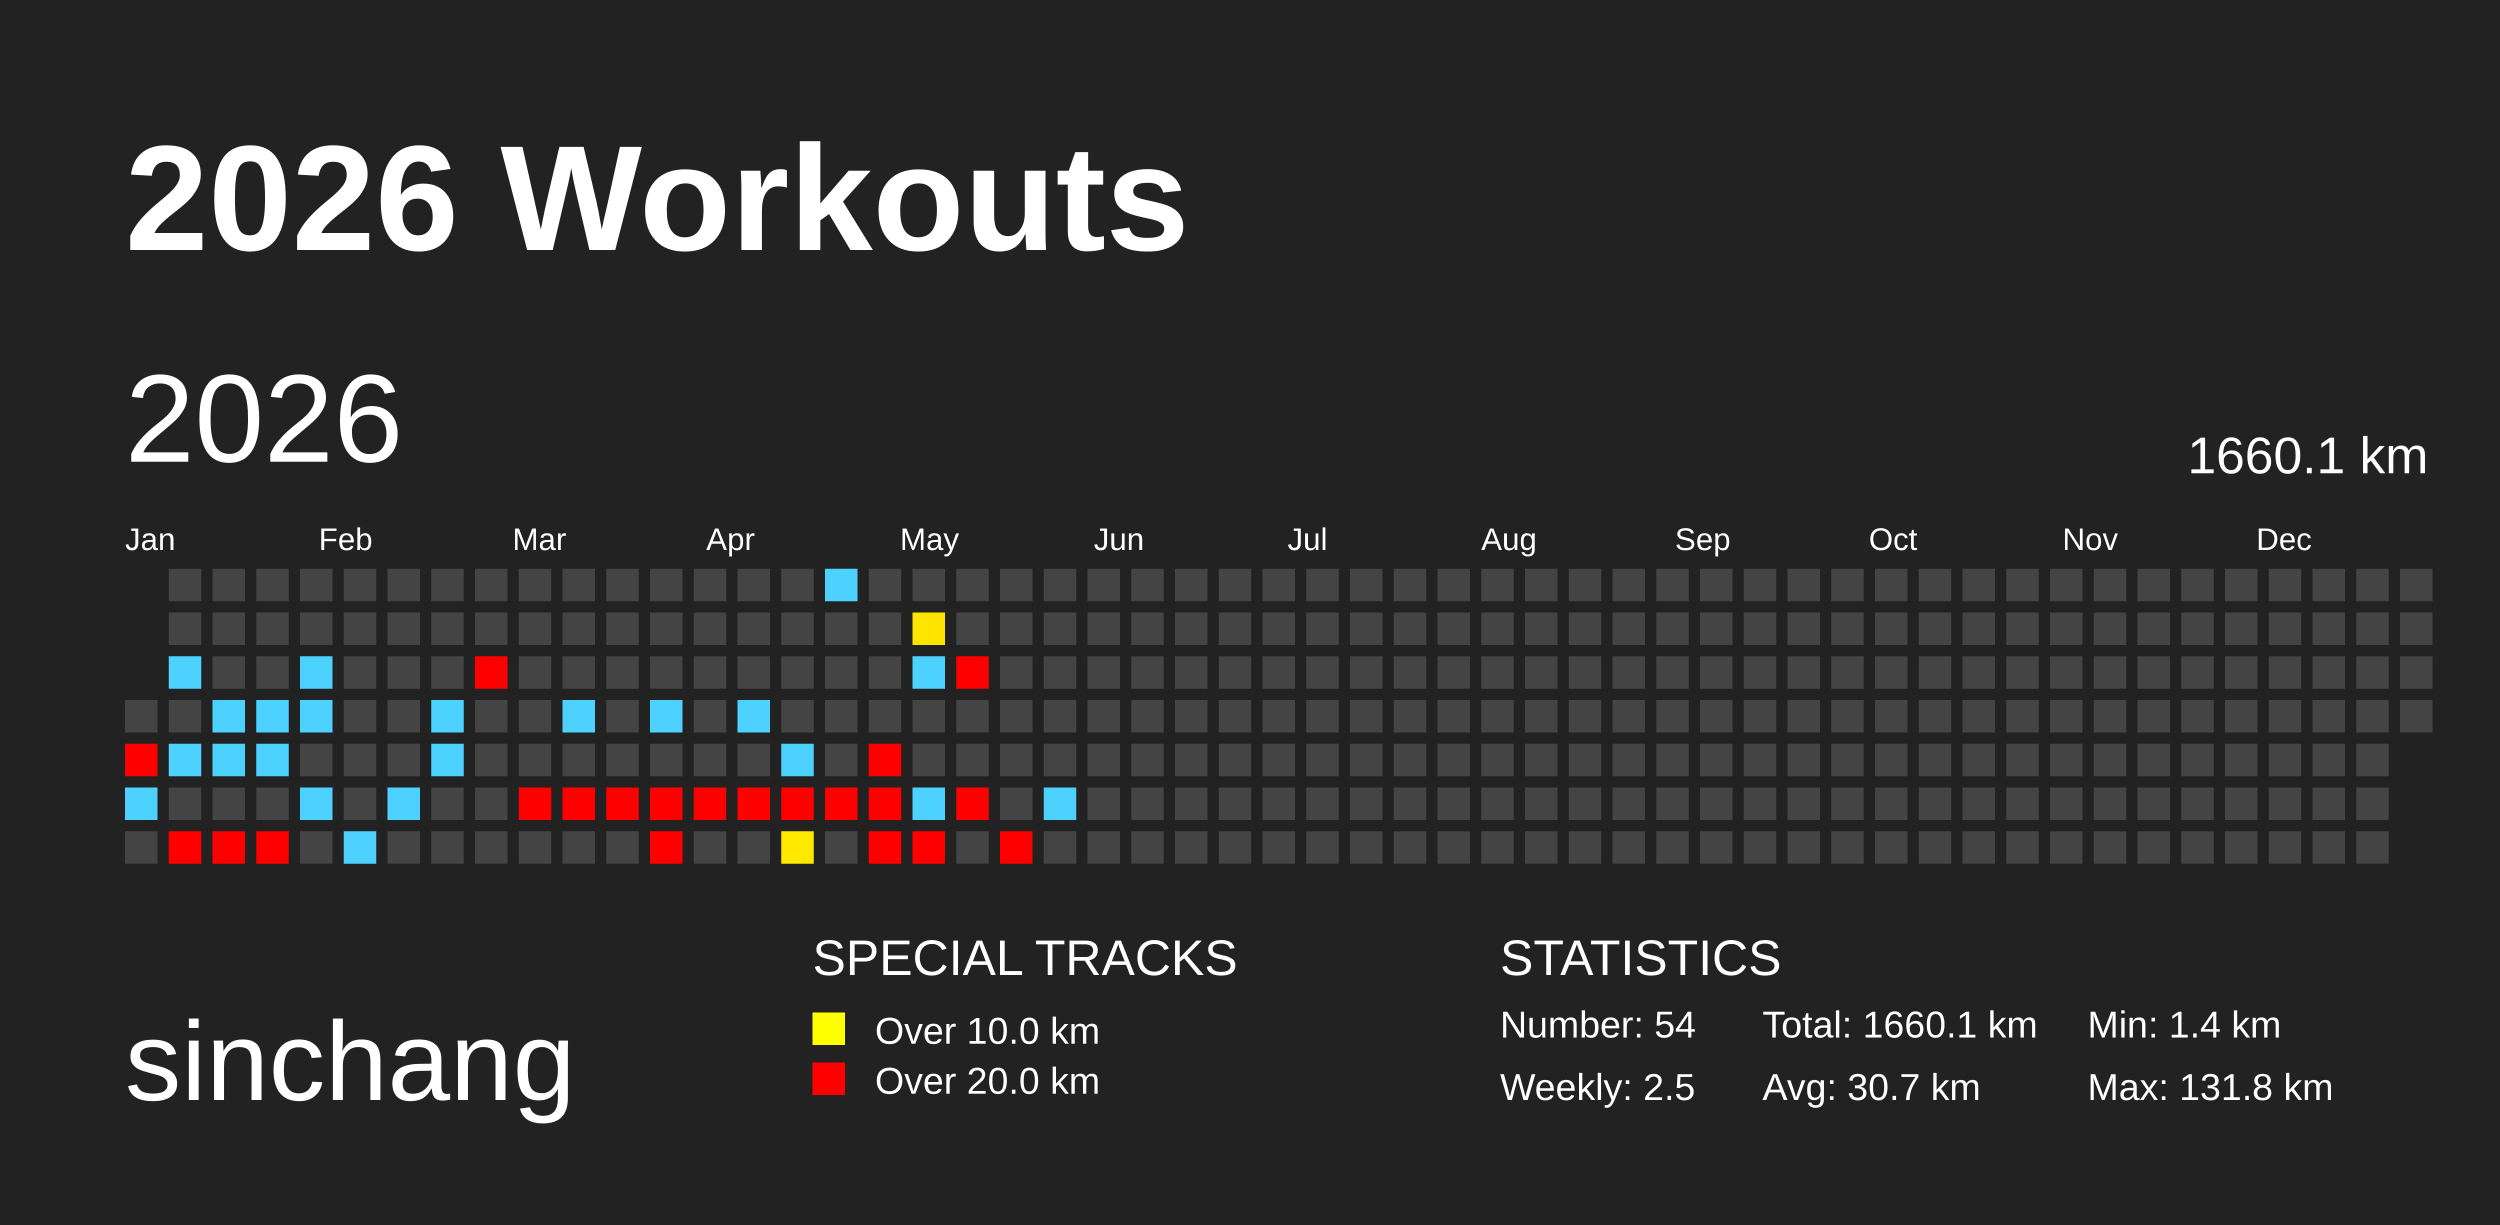
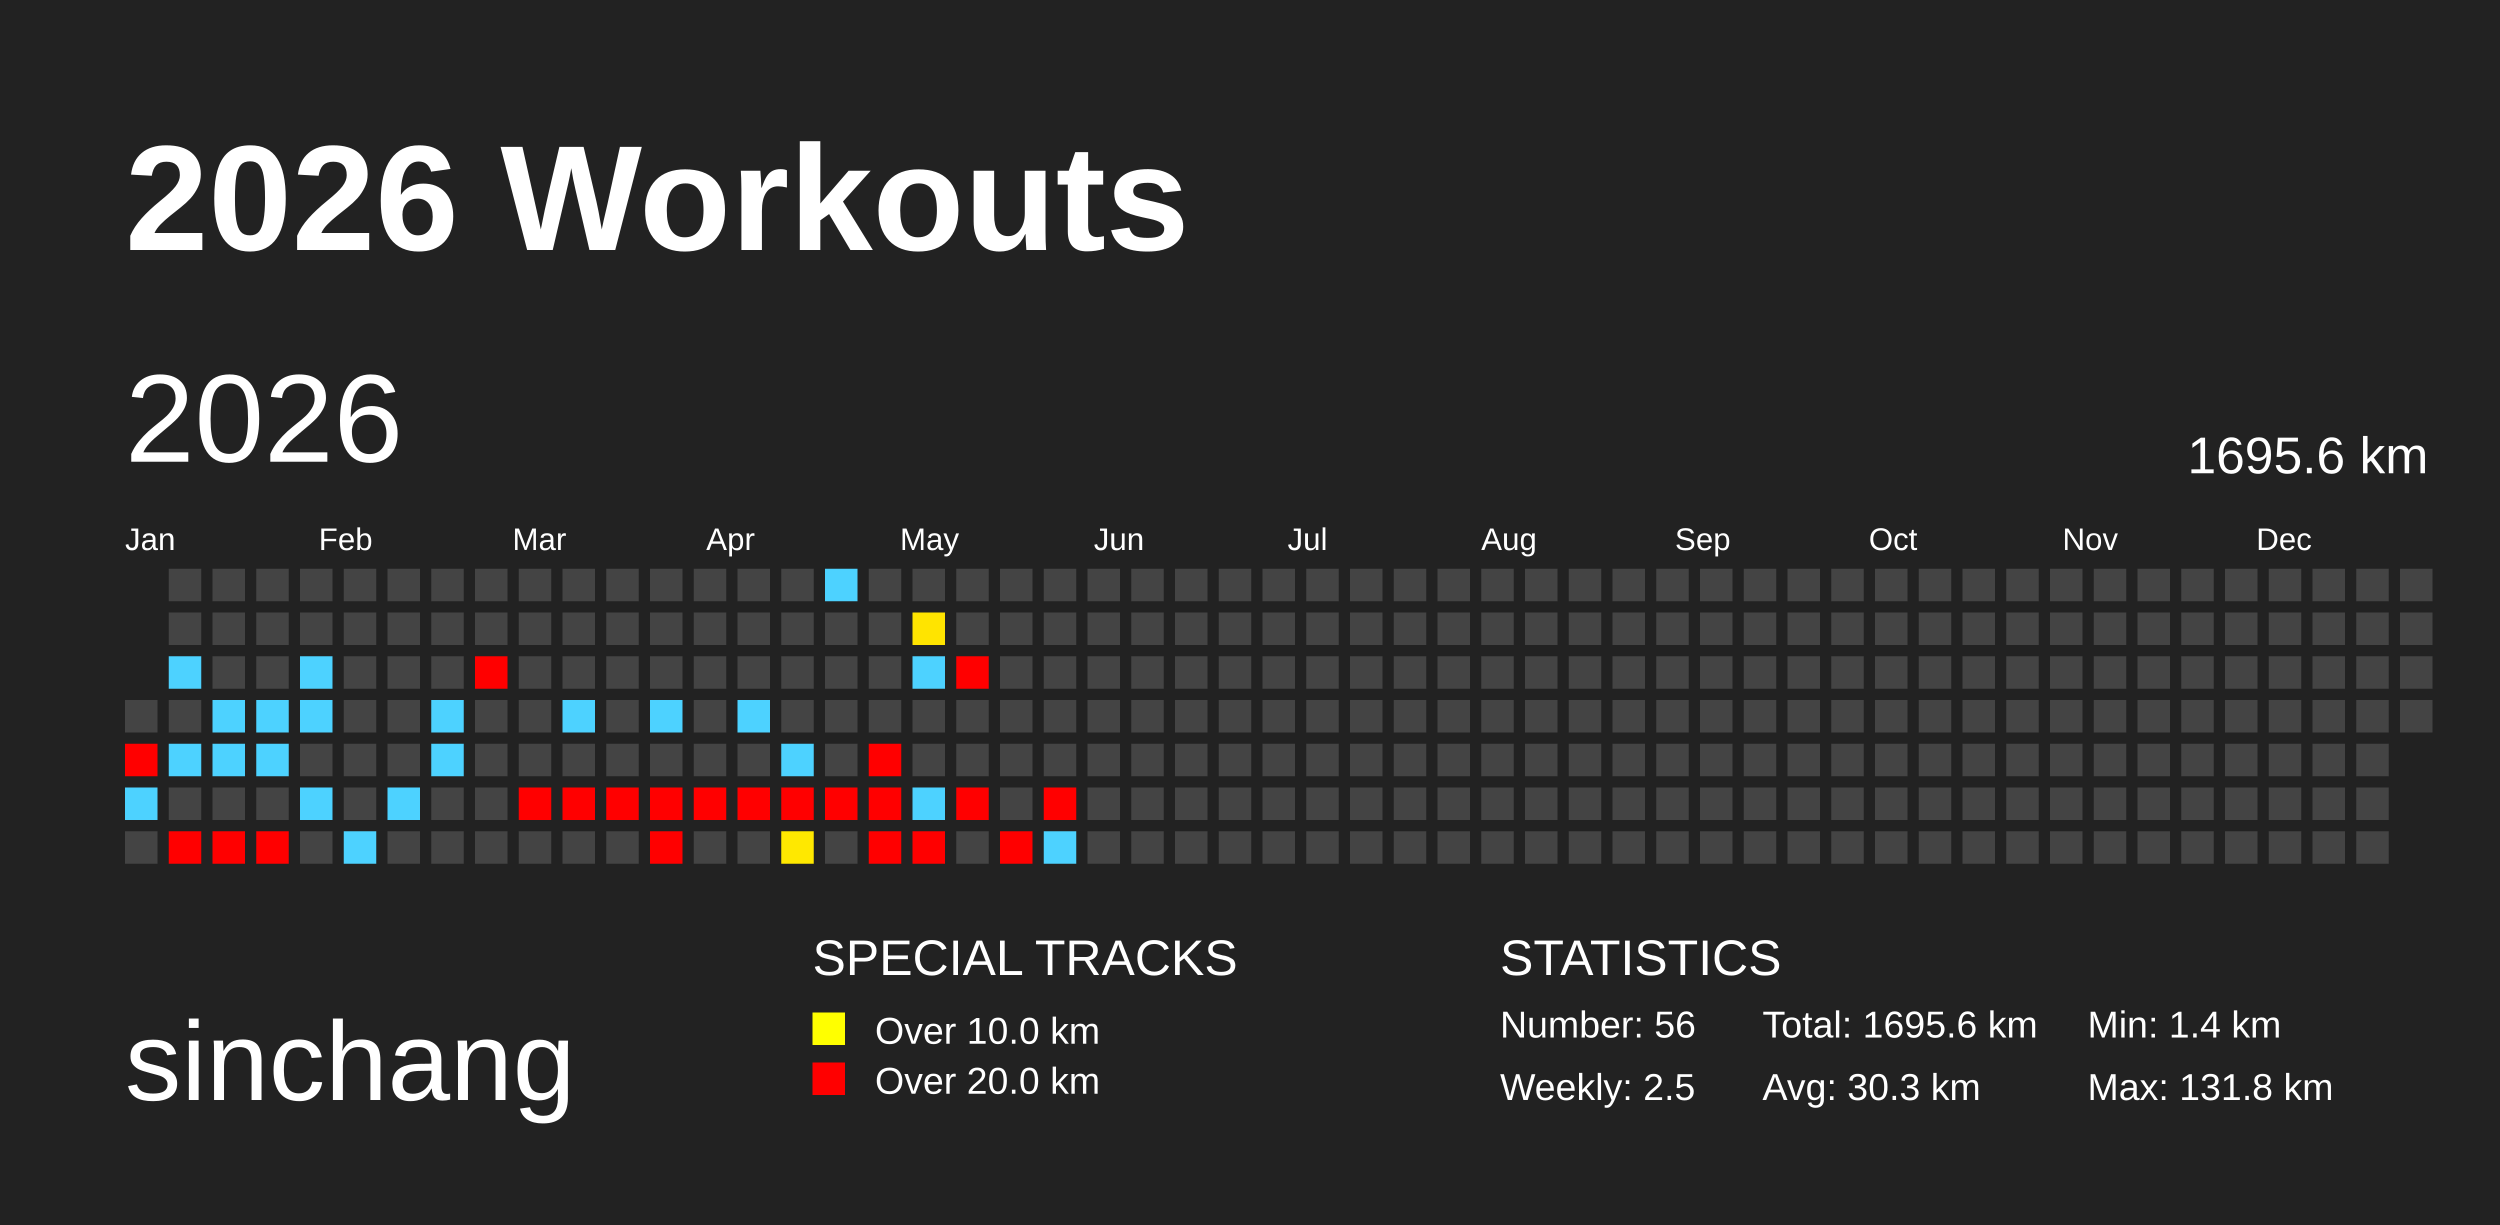
<svg xmlns="http://www.w3.org/2000/svg" baseProfile="full" height="98mm" version="1.1" viewBox="0,0,200,98" width="200mm">
  <defs>
    <pattern height="2" id="indoor-stripe" patternUnits="userSpaceOnUse" width="2">
      <line stroke="white" stroke-opacity="0.45" stroke-width="0.5" x1="0" x2="2" y1="2" y2="0" />
    </pattern>
  </defs>
  <rect fill="#222222" height="98" width="200" x="0" y="0" />
  <text fill="#FFFFFF" style="font-size:12px; font-family:Arial; font-weight:bold;" x="10" y="20">2026 Workouts</text>
  <text fill="#FFFFFF" style="font-size:9px; font-family:Arial" x="10" y="88">sinchang</text>
  <text fill="#FFFFFF" style="font-size:4px; font-family:Arial" x="65" y="78">SPECIAL TRACKS</text>
  <rect fill="yellow" height="2.6" width="2.6" x="65" y="81" />
  <text fill="#FFFFFF" style="font-size:3px; font-family:Arial" x="70" y="83.5">Over 10.0 km</text>
  <rect fill="red" height="2.6" width="2.6" x="65" y="85" />
  <text fill="#FFFFFF" style="font-size:3px; font-family:Arial" x="70" y="87.5">Over 20.0 km</text>
  <text fill="#FFFFFF" style="font-size:4px; font-family:Arial" x="120" y="78">STATISTICS</text>
-   <text fill="#FFFFFF" style="font-size:3px; font-family:Arial" x="120" y="83">Number: 54</text>
+   <text fill="#FFFFFF" style="font-size:3px; font-family:Arial" x="120" y="83">Number: 56</text>
  <text fill="#FFFFFF" style="font-size:3px; font-family:Arial" x="120" y="88">Weekly: 2.5</text>
-   <text fill="#FFFFFF" style="font-size:3px; font-family:Arial" x="141" y="83">Total: 1660.1 km</text>
-   <text fill="#FFFFFF" style="font-size:3px; font-family:Arial" x="141" y="88">Avg: 30.7 km</text>
+   <text fill="#FFFFFF" style="font-size:3px; font-family:Arial" x="141" y="83">Total: 1695.6 km</text>
+   <text fill="#FFFFFF" style="font-size:3px; font-family:Arial" x="141" y="88">Avg: 30.3 km</text>
  <text fill="#FFFFFF" style="font-size:3px; font-family:Arial" x="167" y="83">Min: 1.4 km</text>
  <text fill="#FFFFFF" style="font-size:3px; font-family:Arial" x="167" y="88">Max: 131.8 km</text>
  <text dominant-baseline="hanging" fill="#FFFFFF" style="font-size:10.0px; font-family:Arial;" x="10" y="30">2026</text>
-   <text dominant-baseline="hanging" fill="#FFFFFF" style="font-size:4.125px; font-family:Arial;" x="175" y="35">1660.1 km</text>
+   <text dominant-baseline="hanging" fill="#FFFFFF" style="font-size:4.125px; font-family:Arial;" x="175" y="35">1695.6 km</text>
  <text fill="#FFFFFF" style="font-size:2.5px; font-family:Arial" x="10.0" y="44">Jan</text>
  <text fill="#FFFFFF" style="font-size:2.5px; font-family:Arial" x="25.5" y="44">Feb</text>
  <text fill="#FFFFFF" style="font-size:2.5px; font-family:Arial" x="41.0" y="44">Mar</text>
  <text fill="#FFFFFF" style="font-size:2.5px; font-family:Arial" x="56.5" y="44">Apr</text>
  <text fill="#FFFFFF" style="font-size:2.5px; font-family:Arial" x="72.0" y="44">May</text>
  <text fill="#FFFFFF" style="font-size:2.5px; font-family:Arial" x="87.5" y="44">Jun</text>
  <text fill="#FFFFFF" style="font-size:2.5px; font-family:Arial" x="103.0" y="44">Jul</text>
  <text fill="#FFFFFF" style="font-size:2.5px; font-family:Arial" x="118.5" y="44">Aug</text>
  <text fill="#FFFFFF" style="font-size:2.5px; font-family:Arial" x="134.0" y="44">Sep</text>
  <text fill="#FFFFFF" style="font-size:2.5px; font-family:Arial" x="149.5" y="44">Oct</text>
  <text fill="#FFFFFF" style="font-size:2.5px; font-family:Arial" x="165.0" y="44">Nov</text>
  <text fill="#FFFFFF" style="font-size:2.5px; font-family:Arial" x="180.5" y="44">Dec</text>
  <rect fill="#444444" height="2.6" width="2.6" x="10.0" y="56.0" />
  <rect fill="red" height="2.6" width="2.6" x="10.0" y="59.5" />
  <rect fill="#4dd2ff" height="2.6" width="2.6" x="10.0" y="63.0" />
  <rect fill="#444444" height="2.6" width="2.6" x="10.0" y="66.5" />
  <rect fill="#444444" height="2.6" width="2.6" x="13.5" y="45.5" />
  <rect fill="#444444" height="2.6" width="2.6" x="13.5" y="49.0" />
  <rect fill="#4dd2ff" height="2.6" width="2.6" x="13.5" y="52.5" />
  <rect fill="#444444" height="2.6" width="2.6" x="13.5" y="56.0" />
  <rect fill="#4dd2ff" height="2.6" width="2.6" x="13.5" y="59.5" />
  <rect fill="#444444" height="2.6" width="2.6" x="13.5" y="63.0" />
  <rect fill="red" height="2.6" width="2.6" x="13.5" y="66.5" />
  <rect fill="#444444" height="2.6" width="2.6" x="17.0" y="45.5" />
  <rect fill="#444444" height="2.6" width="2.6" x="17.0" y="49.0" />
  <rect fill="#444444" height="2.6" width="2.6" x="17.0" y="52.5" />
  <rect fill="#4dd2ff" height="2.6" width="2.6" x="17.0" y="56.0" />
  <rect fill="#4dd2ff" height="2.6" width="2.6" x="17.0" y="59.5" />
  <rect fill="#444444" height="2.6" width="2.6" x="17.0" y="63.0" />
  <rect fill="red" height="2.6" width="2.6" x="17.0" y="66.5" />
  <rect fill="#444444" height="2.6" width="2.6" x="20.5" y="45.5" />
  <rect fill="#444444" height="2.6" width="2.6" x="20.5" y="49.0" />
  <rect fill="#444444" height="2.6" width="2.6" x="20.5" y="52.5" />
  <rect fill="#4dd2ff" height="2.6" width="2.6" x="20.5" y="56.0" />
  <rect fill="#4dd2ff" height="2.6" width="2.6" x="20.5" y="59.5" />
  <rect fill="#444444" height="2.6" width="2.6" x="20.5" y="63.0" />
  <rect fill="red" height="2.6" width="2.6" x="20.5" y="66.5" />
  <rect fill="#444444" height="2.6" width="2.6" x="24.0" y="45.5" />
  <rect fill="#444444" height="2.6" width="2.6" x="24.0" y="49.0" />
  <rect fill="#4dd2ff" height="2.6" width="2.6" x="24.0" y="52.5" />
  <rect fill="#4dd2ff" height="2.6" width="2.6" x="24.0" y="56.0" />
  <rect fill="#444444" height="2.6" width="2.6" x="24.0" y="59.5" />
  <rect fill="#4dd2ff" height="2.6" width="2.6" x="24.0" y="63.0" />
  <rect fill="#444444" height="2.6" width="2.6" x="24.0" y="66.5" />
  <rect fill="#444444" height="2.6" width="2.6" x="27.5" y="45.5" />
  <rect fill="#444444" height="2.6" width="2.6" x="27.5" y="49.0" />
  <rect fill="#444444" height="2.6" width="2.6" x="27.5" y="52.5" />
  <rect fill="#444444" height="2.6" width="2.6" x="27.5" y="56.0" />
  <rect fill="#444444" height="2.6" width="2.6" x="27.5" y="59.5" />
  <rect fill="#444444" height="2.6" width="2.6" x="27.5" y="63.0" />
  <rect fill="#4dd2ff" height="2.6" width="2.6" x="27.5" y="66.5" />
  <rect fill="#444444" height="2.6" width="2.6" x="31.0" y="45.5" />
  <rect fill="#444444" height="2.6" width="2.6" x="31.0" y="49.0" />
  <rect fill="#444444" height="2.6" width="2.6" x="31.0" y="52.5" />
  <rect fill="#444444" height="2.6" width="2.6" x="31.0" y="56.0" />
  <rect fill="#444444" height="2.6" width="2.6" x="31.0" y="59.5" />
  <rect fill="#4dd2ff" height="2.6" width="2.6" x="31.0" y="63.0" />
  <rect fill="#444444" height="2.6" width="2.6" x="31.0" y="66.5" />
  <rect fill="#444444" height="2.6" width="2.6" x="34.5" y="45.5" />
  <rect fill="#444444" height="2.6" width="2.6" x="34.5" y="49.0" />
  <rect fill="#444444" height="2.6" width="2.6" x="34.5" y="52.5" />
  <rect fill="#4dd2ff" height="2.6" width="2.6" x="34.5" y="56.0" />
  <rect fill="#4dd2ff" height="2.6" width="2.6" x="34.5" y="59.5" />
  <rect fill="#444444" height="2.6" width="2.6" x="34.5" y="63.0" />
  <rect fill="#444444" height="2.6" width="2.6" x="34.5" y="66.5" />
  <rect fill="#444444" height="2.6" width="2.6" x="38.0" y="45.5" />
  <rect fill="#444444" height="2.6" width="2.6" x="38.0" y="49.0" />
  <rect fill="red" height="2.6" width="2.6" x="38.0" y="52.5" />
  <rect fill="#444444" height="2.6" width="2.6" x="38.0" y="56.0" />
  <rect fill="#444444" height="2.6" width="2.6" x="38.0" y="59.5" />
  <rect fill="#444444" height="2.6" width="2.6" x="38.0" y="63.0" />
  <rect fill="#444444" height="2.6" width="2.6" x="38.0" y="66.5" />
  <rect fill="#444444" height="2.6" width="2.6" x="41.5" y="45.5" />
  <rect fill="#444444" height="2.6" width="2.6" x="41.5" y="49.0" />
  <rect fill="#444444" height="2.6" width="2.6" x="41.5" y="52.5" />
  <rect fill="#444444" height="2.6" width="2.6" x="41.5" y="56.0" />
  <rect fill="#444444" height="2.6" width="2.6" x="41.5" y="59.5" />
  <rect fill="red" height="2.6" width="2.6" x="41.5" y="63.0" />
  <rect fill="#444444" height="2.6" width="2.6" x="41.5" y="66.5" />
  <rect fill="#444444" height="2.6" width="2.6" x="45.0" y="45.5" />
  <rect fill="#444444" height="2.6" width="2.6" x="45.0" y="49.0" />
  <rect fill="#444444" height="2.6" width="2.6" x="45.0" y="52.5" />
  <rect fill="#4dd2ff" height="2.6" width="2.6" x="45.0" y="56.0" />
  <rect fill="#444444" height="2.6" width="2.6" x="45.0" y="59.5" />
  <rect fill="red" height="2.6" width="2.6" x="45.0" y="63.0" />
  <rect fill="#444444" height="2.6" width="2.6" x="45.0" y="66.5" />
  <rect fill="#444444" height="2.6" width="2.6" x="48.5" y="45.5" />
  <rect fill="#444444" height="2.6" width="2.6" x="48.5" y="49.0" />
  <rect fill="#444444" height="2.6" width="2.6" x="48.5" y="52.5" />
  <rect fill="#444444" height="2.6" width="2.6" x="48.5" y="56.0" />
  <rect fill="#444444" height="2.6" width="2.6" x="48.5" y="59.5" />
  <rect fill="red" height="2.6" width="2.6" x="48.5" y="63.0" />
  <rect fill="#444444" height="2.6" width="2.6" x="48.5" y="66.5" />
  <rect fill="#444444" height="2.6" width="2.6" x="52.0" y="45.5" />
  <rect fill="#444444" height="2.6" width="2.6" x="52.0" y="49.0" />
  <rect fill="#444444" height="2.6" width="2.6" x="52.0" y="52.5" />
  <rect fill="#4dd2ff" height="2.6" width="2.6" x="52.0" y="56.0" />
  <rect fill="#444444" height="2.6" width="2.6" x="52.0" y="59.5" />
  <rect fill="red" height="2.6" width="2.6" x="52.0" y="63.0" />
  <rect fill="red" height="2.6" width="2.6" x="52.0" y="66.5" />
  <rect fill="#444444" height="2.6" width="2.6" x="55.5" y="45.5" />
  <rect fill="#444444" height="2.6" width="2.6" x="55.5" y="49.0" />
  <rect fill="#444444" height="2.6" width="2.6" x="55.5" y="52.5" />
  <rect fill="#444444" height="2.6" width="2.6" x="55.5" y="56.0" />
  <rect fill="#444444" height="2.6" width="2.6" x="55.5" y="59.5" />
  <rect fill="red" height="2.6" width="2.6" x="55.5" y="63.0" />
  <rect fill="#444444" height="2.6" width="2.6" x="55.5" y="66.5" />
  <rect fill="#444444" height="2.6" width="2.6" x="59.0" y="45.5" />
  <rect fill="#444444" height="2.6" width="2.6" x="59.0" y="49.0" />
  <rect fill="#444444" height="2.6" width="2.6" x="59.0" y="52.5" />
  <rect fill="#4dd2ff" height="2.6" width="2.6" x="59.0" y="56.0" />
  <rect fill="#444444" height="2.6" width="2.6" x="59.0" y="59.5" />
  <rect fill="red" height="2.6" width="2.6" x="59.0" y="63.0" />
  <rect fill="#444444" height="2.6" width="2.6" x="59.0" y="66.5" />
  <rect fill="#444444" height="2.6" width="2.6" x="62.5" y="45.5" />
  <rect fill="#444444" height="2.6" width="2.6" x="62.5" y="49.0" />
  <rect fill="#444444" height="2.6" width="2.6" x="62.5" y="52.5" />
  <rect fill="#444444" height="2.6" width="2.6" x="62.5" y="56.0" />
  <rect fill="#4dd2ff" height="2.6" width="2.6" x="62.5" y="59.5" />
  <rect fill="red" height="2.6" width="2.6" x="62.5" y="63.0" />
  <rect fill="#ffe800" height="2.6" width="2.6" x="62.5" y="66.5" />
  <rect fill="#4dd2ff" height="2.6" width="2.6" x="66.0" y="45.5" />
  <rect fill="#444444" height="2.6" width="2.6" x="66.0" y="49.0" />
  <rect fill="#444444" height="2.6" width="2.6" x="66.0" y="52.5" />
  <rect fill="#444444" height="2.6" width="2.6" x="66.0" y="56.0" />
  <rect fill="#444444" height="2.6" width="2.6" x="66.0" y="59.5" />
  <rect fill="red" height="2.6" width="2.6" x="66.0" y="63.0" />
  <rect fill="#444444" height="2.6" width="2.6" x="66.0" y="66.5" />
  <rect fill="#444444" height="2.6" width="2.6" x="69.5" y="45.5" />
  <rect fill="#444444" height="2.6" width="2.6" x="69.5" y="49.0" />
  <rect fill="#444444" height="2.6" width="2.6" x="69.5" y="52.5" />
  <rect fill="#444444" height="2.6" width="2.6" x="69.5" y="56.0" />
  <rect fill="red" height="2.6" width="2.6" x="69.5" y="59.5" />
  <rect fill="red" height="2.6" width="2.6" x="69.5" y="63.0" />
  <rect fill="red" height="2.6" width="2.6" x="69.5" y="66.5" />
  <rect fill="#444444" height="2.6" width="2.6" x="73.0" y="45.5" />
  <rect fill="#ffe400" height="2.6" width="2.6" x="73.0" y="49.0" />
  <rect fill="#4dd2ff" height="2.6" width="2.6" x="73.0" y="52.5" />
  <rect fill="#444444" height="2.6" width="2.6" x="73.0" y="56.0" />
  <rect fill="#444444" height="2.6" width="2.6" x="73.0" y="59.5" />
  <rect fill="#4dd2ff" height="2.6" width="2.6" x="73.0" y="63.0" />
  <rect fill="red" height="2.6" width="2.6" x="73.0" y="66.5" />
  <rect fill="#444444" height="2.6" width="2.6" x="76.5" y="45.5" />
  <rect fill="#444444" height="2.6" width="2.6" x="76.5" y="49.0" />
  <rect fill="red" height="2.6" width="2.6" x="76.5" y="52.5" />
  <rect fill="#444444" height="2.6" width="2.6" x="76.5" y="56.0" />
  <rect fill="#444444" height="2.6" width="2.6" x="76.5" y="59.5" />
  <rect fill="red" height="2.6" width="2.6" x="76.5" y="63.0" />
  <rect fill="#444444" height="2.6" width="2.6" x="76.5" y="66.5" />
  <rect fill="#444444" height="2.6" width="2.6" x="80.0" y="45.5" />
  <rect fill="#444444" height="2.6" width="2.6" x="80.0" y="49.0" />
  <rect fill="#444444" height="2.6" width="2.6" x="80.0" y="52.5" />
  <rect fill="#444444" height="2.6" width="2.6" x="80.0" y="56.0" />
  <rect fill="#444444" height="2.6" width="2.6" x="80.0" y="59.5" />
  <rect fill="#444444" height="2.6" width="2.6" x="80.0" y="63.0" />
  <rect fill="red" height="2.6" width="2.6" x="80.0" y="66.5" />
  <rect fill="#444444" height="2.6" width="2.6" x="83.5" y="45.5" />
  <rect fill="#444444" height="2.6" width="2.6" x="83.5" y="49.0" />
  <rect fill="#444444" height="2.6" width="2.6" x="83.5" y="52.5" />
  <rect fill="#444444" height="2.6" width="2.6" x="83.5" y="56.0" />
  <rect fill="#444444" height="2.6" width="2.6" x="83.5" y="59.5" />
-   <rect fill="#4dd2ff" height="2.6" width="2.6" x="83.5" y="63.0" />
-   <rect fill="#444444" height="2.6" width="2.6" x="83.5" y="66.5" />
+   <rect fill="red" height="2.6" width="2.6" x="83.5" y="63.0" />
+   <rect fill="#4dd2ff" height="2.6" width="2.6" x="83.5" y="66.5" />
  <rect fill="#444444" height="2.6" width="2.6" x="87.0" y="45.5" />
  <rect fill="#444444" height="2.6" width="2.6" x="87.0" y="49.0" />
  <rect fill="#444444" height="2.6" width="2.6" x="87.0" y="52.5" />
  <rect fill="#444444" height="2.6" width="2.6" x="87.0" y="56.0" />
  <rect fill="#444444" height="2.6" width="2.6" x="87.0" y="59.5" />
  <rect fill="#444444" height="2.6" width="2.6" x="87.0" y="63.0" />
  <rect fill="#444444" height="2.6" width="2.6" x="87.0" y="66.5" />
  <rect fill="#444444" height="2.6" width="2.6" x="90.5" y="45.5" />
  <rect fill="#444444" height="2.6" width="2.6" x="90.5" y="49.0" />
  <rect fill="#444444" height="2.6" width="2.6" x="90.5" y="52.5" />
  <rect fill="#444444" height="2.6" width="2.6" x="90.5" y="56.0" />
  <rect fill="#444444" height="2.6" width="2.6" x="90.5" y="59.5" />
  <rect fill="#444444" height="2.6" width="2.6" x="90.5" y="63.0" />
  <rect fill="#444444" height="2.6" width="2.6" x="90.5" y="66.5" />
  <rect fill="#444444" height="2.6" width="2.6" x="94.0" y="45.5" />
  <rect fill="#444444" height="2.6" width="2.6" x="94.0" y="49.0" />
  <rect fill="#444444" height="2.6" width="2.6" x="94.0" y="52.5" />
  <rect fill="#444444" height="2.6" width="2.6" x="94.0" y="56.0" />
  <rect fill="#444444" height="2.6" width="2.6" x="94.0" y="59.5" />
  <rect fill="#444444" height="2.6" width="2.6" x="94.0" y="63.0" />
  <rect fill="#444444" height="2.6" width="2.6" x="94.0" y="66.5" />
  <rect fill="#444444" height="2.6" width="2.6" x="97.5" y="45.5" />
  <rect fill="#444444" height="2.6" width="2.6" x="97.5" y="49.0" />
  <rect fill="#444444" height="2.6" width="2.6" x="97.5" y="52.5" />
  <rect fill="#444444" height="2.6" width="2.6" x="97.5" y="56.0" />
  <rect fill="#444444" height="2.6" width="2.6" x="97.5" y="59.5" />
  <rect fill="#444444" height="2.6" width="2.6" x="97.5" y="63.0" />
  <rect fill="#444444" height="2.6" width="2.6" x="97.5" y="66.5" />
  <rect fill="#444444" height="2.6" width="2.6" x="101.0" y="45.5" />
  <rect fill="#444444" height="2.6" width="2.6" x="101.0" y="49.0" />
  <rect fill="#444444" height="2.6" width="2.6" x="101.0" y="52.5" />
  <rect fill="#444444" height="2.6" width="2.6" x="101.0" y="56.0" />
  <rect fill="#444444" height="2.6" width="2.6" x="101.0" y="59.5" />
  <rect fill="#444444" height="2.6" width="2.6" x="101.0" y="63.0" />
  <rect fill="#444444" height="2.6" width="2.6" x="101.0" y="66.5" />
  <rect fill="#444444" height="2.6" width="2.6" x="104.5" y="45.5" />
  <rect fill="#444444" height="2.6" width="2.6" x="104.5" y="49.0" />
  <rect fill="#444444" height="2.6" width="2.6" x="104.5" y="52.5" />
  <rect fill="#444444" height="2.6" width="2.6" x="104.5" y="56.0" />
  <rect fill="#444444" height="2.6" width="2.6" x="104.5" y="59.5" />
  <rect fill="#444444" height="2.6" width="2.6" x="104.5" y="63.0" />
  <rect fill="#444444" height="2.6" width="2.6" x="104.5" y="66.5" />
  <rect fill="#444444" height="2.6" width="2.6" x="108.0" y="45.5" />
  <rect fill="#444444" height="2.6" width="2.6" x="108.0" y="49.0" />
  <rect fill="#444444" height="2.6" width="2.6" x="108.0" y="52.5" />
  <rect fill="#444444" height="2.6" width="2.6" x="108.0" y="56.0" />
  <rect fill="#444444" height="2.6" width="2.6" x="108.0" y="59.5" />
  <rect fill="#444444" height="2.6" width="2.6" x="108.0" y="63.0" />
  <rect fill="#444444" height="2.6" width="2.6" x="108.0" y="66.5" />
  <rect fill="#444444" height="2.6" width="2.6" x="111.5" y="45.5" />
  <rect fill="#444444" height="2.6" width="2.6" x="111.5" y="49.0" />
  <rect fill="#444444" height="2.6" width="2.6" x="111.5" y="52.5" />
  <rect fill="#444444" height="2.6" width="2.6" x="111.5" y="56.0" />
  <rect fill="#444444" height="2.6" width="2.6" x="111.5" y="59.5" />
  <rect fill="#444444" height="2.6" width="2.6" x="111.5" y="63.0" />
  <rect fill="#444444" height="2.6" width="2.6" x="111.5" y="66.5" />
  <rect fill="#444444" height="2.6" width="2.6" x="115.0" y="45.5" />
  <rect fill="#444444" height="2.6" width="2.6" x="115.0" y="49.0" />
  <rect fill="#444444" height="2.6" width="2.6" x="115.0" y="52.5" />
  <rect fill="#444444" height="2.6" width="2.6" x="115.0" y="56.0" />
  <rect fill="#444444" height="2.6" width="2.6" x="115.0" y="59.5" />
  <rect fill="#444444" height="2.6" width="2.6" x="115.0" y="63.0" />
  <rect fill="#444444" height="2.6" width="2.6" x="115.0" y="66.5" />
  <rect fill="#444444" height="2.6" width="2.6" x="118.5" y="45.5" />
  <rect fill="#444444" height="2.6" width="2.6" x="118.5" y="49.0" />
  <rect fill="#444444" height="2.6" width="2.6" x="118.5" y="52.5" />
  <rect fill="#444444" height="2.6" width="2.6" x="118.5" y="56.0" />
  <rect fill="#444444" height="2.6" width="2.6" x="118.5" y="59.5" />
  <rect fill="#444444" height="2.6" width="2.6" x="118.5" y="63.0" />
  <rect fill="#444444" height="2.6" width="2.6" x="118.5" y="66.5" />
  <rect fill="#444444" height="2.6" width="2.6" x="122.0" y="45.5" />
  <rect fill="#444444" height="2.6" width="2.6" x="122.0" y="49.0" />
  <rect fill="#444444" height="2.6" width="2.6" x="122.0" y="52.5" />
  <rect fill="#444444" height="2.6" width="2.6" x="122.0" y="56.0" />
  <rect fill="#444444" height="2.6" width="2.6" x="122.0" y="59.5" />
  <rect fill="#444444" height="2.6" width="2.6" x="122.0" y="63.0" />
  <rect fill="#444444" height="2.6" width="2.6" x="122.0" y="66.5" />
  <rect fill="#444444" height="2.6" width="2.6" x="125.5" y="45.5" />
  <rect fill="#444444" height="2.6" width="2.6" x="125.5" y="49.0" />
  <rect fill="#444444" height="2.6" width="2.6" x="125.5" y="52.5" />
  <rect fill="#444444" height="2.6" width="2.6" x="125.5" y="56.0" />
  <rect fill="#444444" height="2.6" width="2.6" x="125.5" y="59.5" />
  <rect fill="#444444" height="2.6" width="2.6" x="125.5" y="63.0" />
  <rect fill="#444444" height="2.6" width="2.6" x="125.5" y="66.5" />
  <rect fill="#444444" height="2.6" width="2.6" x="129.0" y="45.5" />
  <rect fill="#444444" height="2.6" width="2.6" x="129.0" y="49.0" />
  <rect fill="#444444" height="2.6" width="2.6" x="129.0" y="52.5" />
  <rect fill="#444444" height="2.6" width="2.6" x="129.0" y="56.0" />
  <rect fill="#444444" height="2.6" width="2.6" x="129.0" y="59.5" />
  <rect fill="#444444" height="2.6" width="2.6" x="129.0" y="63.0" />
  <rect fill="#444444" height="2.6" width="2.6" x="129.0" y="66.5" />
  <rect fill="#444444" height="2.6" width="2.6" x="132.5" y="45.5" />
  <rect fill="#444444" height="2.6" width="2.6" x="132.5" y="49.0" />
  <rect fill="#444444" height="2.6" width="2.6" x="132.5" y="52.5" />
  <rect fill="#444444" height="2.6" width="2.6" x="132.5" y="56.0" />
  <rect fill="#444444" height="2.6" width="2.6" x="132.5" y="59.5" />
  <rect fill="#444444" height="2.6" width="2.6" x="132.5" y="63.0" />
  <rect fill="#444444" height="2.6" width="2.6" x="132.5" y="66.5" />
  <rect fill="#444444" height="2.6" width="2.6" x="136.0" y="45.5" />
  <rect fill="#444444" height="2.6" width="2.6" x="136.0" y="49.0" />
  <rect fill="#444444" height="2.6" width="2.6" x="136.0" y="52.5" />
  <rect fill="#444444" height="2.6" width="2.6" x="136.0" y="56.0" />
  <rect fill="#444444" height="2.6" width="2.6" x="136.0" y="59.5" />
  <rect fill="#444444" height="2.6" width="2.6" x="136.0" y="63.0" />
  <rect fill="#444444" height="2.6" width="2.6" x="136.0" y="66.5" />
  <rect fill="#444444" height="2.6" width="2.6" x="139.5" y="45.5" />
  <rect fill="#444444" height="2.6" width="2.6" x="139.5" y="49.0" />
  <rect fill="#444444" height="2.6" width="2.6" x="139.5" y="52.5" />
  <rect fill="#444444" height="2.6" width="2.6" x="139.5" y="56.0" />
  <rect fill="#444444" height="2.6" width="2.6" x="139.5" y="59.5" />
  <rect fill="#444444" height="2.6" width="2.6" x="139.5" y="63.0" />
  <rect fill="#444444" height="2.6" width="2.6" x="139.5" y="66.5" />
  <rect fill="#444444" height="2.6" width="2.6" x="143.0" y="45.5" />
  <rect fill="#444444" height="2.6" width="2.6" x="143.0" y="49.0" />
  <rect fill="#444444" height="2.6" width="2.6" x="143.0" y="52.5" />
  <rect fill="#444444" height="2.6" width="2.6" x="143.0" y="56.0" />
  <rect fill="#444444" height="2.6" width="2.6" x="143.0" y="59.5" />
  <rect fill="#444444" height="2.6" width="2.6" x="143.0" y="63.0" />
  <rect fill="#444444" height="2.6" width="2.6" x="143.0" y="66.5" />
  <rect fill="#444444" height="2.6" width="2.6" x="146.5" y="45.5" />
  <rect fill="#444444" height="2.6" width="2.6" x="146.5" y="49.0" />
  <rect fill="#444444" height="2.6" width="2.6" x="146.5" y="52.5" />
  <rect fill="#444444" height="2.6" width="2.6" x="146.5" y="56.0" />
  <rect fill="#444444" height="2.6" width="2.6" x="146.5" y="59.5" />
  <rect fill="#444444" height="2.6" width="2.6" x="146.5" y="63.0" />
  <rect fill="#444444" height="2.6" width="2.6" x="146.5" y="66.5" />
  <rect fill="#444444" height="2.6" width="2.6" x="150.0" y="45.5" />
  <rect fill="#444444" height="2.6" width="2.6" x="150.0" y="49.0" />
  <rect fill="#444444" height="2.6" width="2.6" x="150.0" y="52.5" />
  <rect fill="#444444" height="2.6" width="2.6" x="150.0" y="56.0" />
  <rect fill="#444444" height="2.6" width="2.6" x="150.0" y="59.5" />
  <rect fill="#444444" height="2.6" width="2.6" x="150.0" y="63.0" />
  <rect fill="#444444" height="2.6" width="2.6" x="150.0" y="66.5" />
  <rect fill="#444444" height="2.6" width="2.6" x="153.5" y="45.5" />
  <rect fill="#444444" height="2.6" width="2.6" x="153.5" y="49.0" />
  <rect fill="#444444" height="2.6" width="2.6" x="153.5" y="52.5" />
  <rect fill="#444444" height="2.6" width="2.6" x="153.5" y="56.0" />
  <rect fill="#444444" height="2.6" width="2.6" x="153.5" y="59.5" />
  <rect fill="#444444" height="2.6" width="2.6" x="153.5" y="63.0" />
  <rect fill="#444444" height="2.6" width="2.6" x="153.5" y="66.5" />
  <rect fill="#444444" height="2.6" width="2.6" x="157.0" y="45.5" />
  <rect fill="#444444" height="2.6" width="2.6" x="157.0" y="49.0" />
  <rect fill="#444444" height="2.6" width="2.6" x="157.0" y="52.5" />
  <rect fill="#444444" height="2.6" width="2.6" x="157.0" y="56.0" />
  <rect fill="#444444" height="2.6" width="2.6" x="157.0" y="59.5" />
  <rect fill="#444444" height="2.6" width="2.6" x="157.0" y="63.0" />
  <rect fill="#444444" height="2.6" width="2.6" x="157.0" y="66.5" />
  <rect fill="#444444" height="2.6" width="2.6" x="160.5" y="45.5" />
  <rect fill="#444444" height="2.6" width="2.6" x="160.5" y="49.0" />
  <rect fill="#444444" height="2.6" width="2.6" x="160.5" y="52.5" />
  <rect fill="#444444" height="2.6" width="2.6" x="160.5" y="56.0" />
  <rect fill="#444444" height="2.6" width="2.6" x="160.5" y="59.5" />
  <rect fill="#444444" height="2.6" width="2.6" x="160.5" y="63.0" />
  <rect fill="#444444" height="2.6" width="2.6" x="160.5" y="66.5" />
  <rect fill="#444444" height="2.6" width="2.6" x="164.0" y="45.5" />
  <rect fill="#444444" height="2.6" width="2.6" x="164.0" y="49.0" />
  <rect fill="#444444" height="2.6" width="2.6" x="164.0" y="52.5" />
  <rect fill="#444444" height="2.6" width="2.6" x="164.0" y="56.0" />
  <rect fill="#444444" height="2.6" width="2.6" x="164.0" y="59.5" />
  <rect fill="#444444" height="2.6" width="2.6" x="164.0" y="63.0" />
  <rect fill="#444444" height="2.6" width="2.6" x="164.0" y="66.5" />
  <rect fill="#444444" height="2.6" width="2.6" x="167.5" y="45.5" />
  <rect fill="#444444" height="2.6" width="2.6" x="167.5" y="49.0" />
  <rect fill="#444444" height="2.6" width="2.6" x="167.5" y="52.5" />
  <rect fill="#444444" height="2.6" width="2.6" x="167.5" y="56.0" />
  <rect fill="#444444" height="2.6" width="2.6" x="167.5" y="59.5" />
  <rect fill="#444444" height="2.6" width="2.6" x="167.5" y="63.0" />
  <rect fill="#444444" height="2.6" width="2.6" x="167.5" y="66.5" />
  <rect fill="#444444" height="2.6" width="2.6" x="171.0" y="45.5" />
  <rect fill="#444444" height="2.6" width="2.6" x="171.0" y="49.0" />
  <rect fill="#444444" height="2.6" width="2.6" x="171.0" y="52.5" />
  <rect fill="#444444" height="2.6" width="2.6" x="171.0" y="56.0" />
  <rect fill="#444444" height="2.6" width="2.6" x="171.0" y="59.5" />
  <rect fill="#444444" height="2.6" width="2.6" x="171.0" y="63.0" />
  <rect fill="#444444" height="2.6" width="2.6" x="171.0" y="66.5" />
  <rect fill="#444444" height="2.6" width="2.6" x="174.5" y="45.5" />
  <rect fill="#444444" height="2.6" width="2.6" x="174.5" y="49.0" />
  <rect fill="#444444" height="2.6" width="2.6" x="174.5" y="52.5" />
  <rect fill="#444444" height="2.6" width="2.6" x="174.5" y="56.0" />
  <rect fill="#444444" height="2.6" width="2.6" x="174.5" y="59.5" />
  <rect fill="#444444" height="2.6" width="2.6" x="174.5" y="63.0" />
  <rect fill="#444444" height="2.6" width="2.6" x="174.5" y="66.5" />
  <rect fill="#444444" height="2.6" width="2.6" x="178.0" y="45.5" />
  <rect fill="#444444" height="2.6" width="2.6" x="178.0" y="49.0" />
  <rect fill="#444444" height="2.6" width="2.6" x="178.0" y="52.5" />
  <rect fill="#444444" height="2.6" width="2.6" x="178.0" y="56.0" />
  <rect fill="#444444" height="2.6" width="2.6" x="178.0" y="59.5" />
  <rect fill="#444444" height="2.6" width="2.6" x="178.0" y="63.0" />
  <rect fill="#444444" height="2.6" width="2.6" x="178.0" y="66.5" />
  <rect fill="#444444" height="2.6" width="2.6" x="181.5" y="45.5" />
  <rect fill="#444444" height="2.6" width="2.6" x="181.5" y="49.0" />
  <rect fill="#444444" height="2.6" width="2.6" x="181.5" y="52.5" />
  <rect fill="#444444" height="2.6" width="2.6" x="181.5" y="56.0" />
  <rect fill="#444444" height="2.6" width="2.6" x="181.5" y="59.5" />
  <rect fill="#444444" height="2.6" width="2.6" x="181.5" y="63.0" />
  <rect fill="#444444" height="2.6" width="2.6" x="181.5" y="66.5" />
  <rect fill="#444444" height="2.6" width="2.6" x="185.0" y="45.5" />
  <rect fill="#444444" height="2.6" width="2.6" x="185.0" y="49.0" />
  <rect fill="#444444" height="2.6" width="2.6" x="185.0" y="52.5" />
  <rect fill="#444444" height="2.6" width="2.6" x="185.0" y="56.0" />
  <rect fill="#444444" height="2.6" width="2.6" x="185.0" y="59.5" />
  <rect fill="#444444" height="2.6" width="2.6" x="185.0" y="63.0" />
  <rect fill="#444444" height="2.6" width="2.6" x="185.0" y="66.5" />
  <rect fill="#444444" height="2.6" width="2.6" x="188.5" y="45.5" />
  <rect fill="#444444" height="2.6" width="2.6" x="188.5" y="49.0" />
  <rect fill="#444444" height="2.6" width="2.6" x="188.5" y="52.5" />
  <rect fill="#444444" height="2.6" width="2.6" x="188.5" y="56.0" />
  <rect fill="#444444" height="2.6" width="2.6" x="188.5" y="59.5" />
  <rect fill="#444444" height="2.6" width="2.6" x="188.5" y="63.0" />
  <rect fill="#444444" height="2.6" width="2.6" x="188.5" y="66.5" />
  <rect fill="#444444" height="2.6" width="2.6" x="192.0" y="45.5" />
  <rect fill="#444444" height="2.6" width="2.6" x="192.0" y="49.0" />
  <rect fill="#444444" height="2.6" width="2.6" x="192.0" y="52.5" />
  <rect fill="#444444" height="2.6" width="2.6" x="192.0" y="56.0" />
</svg>
